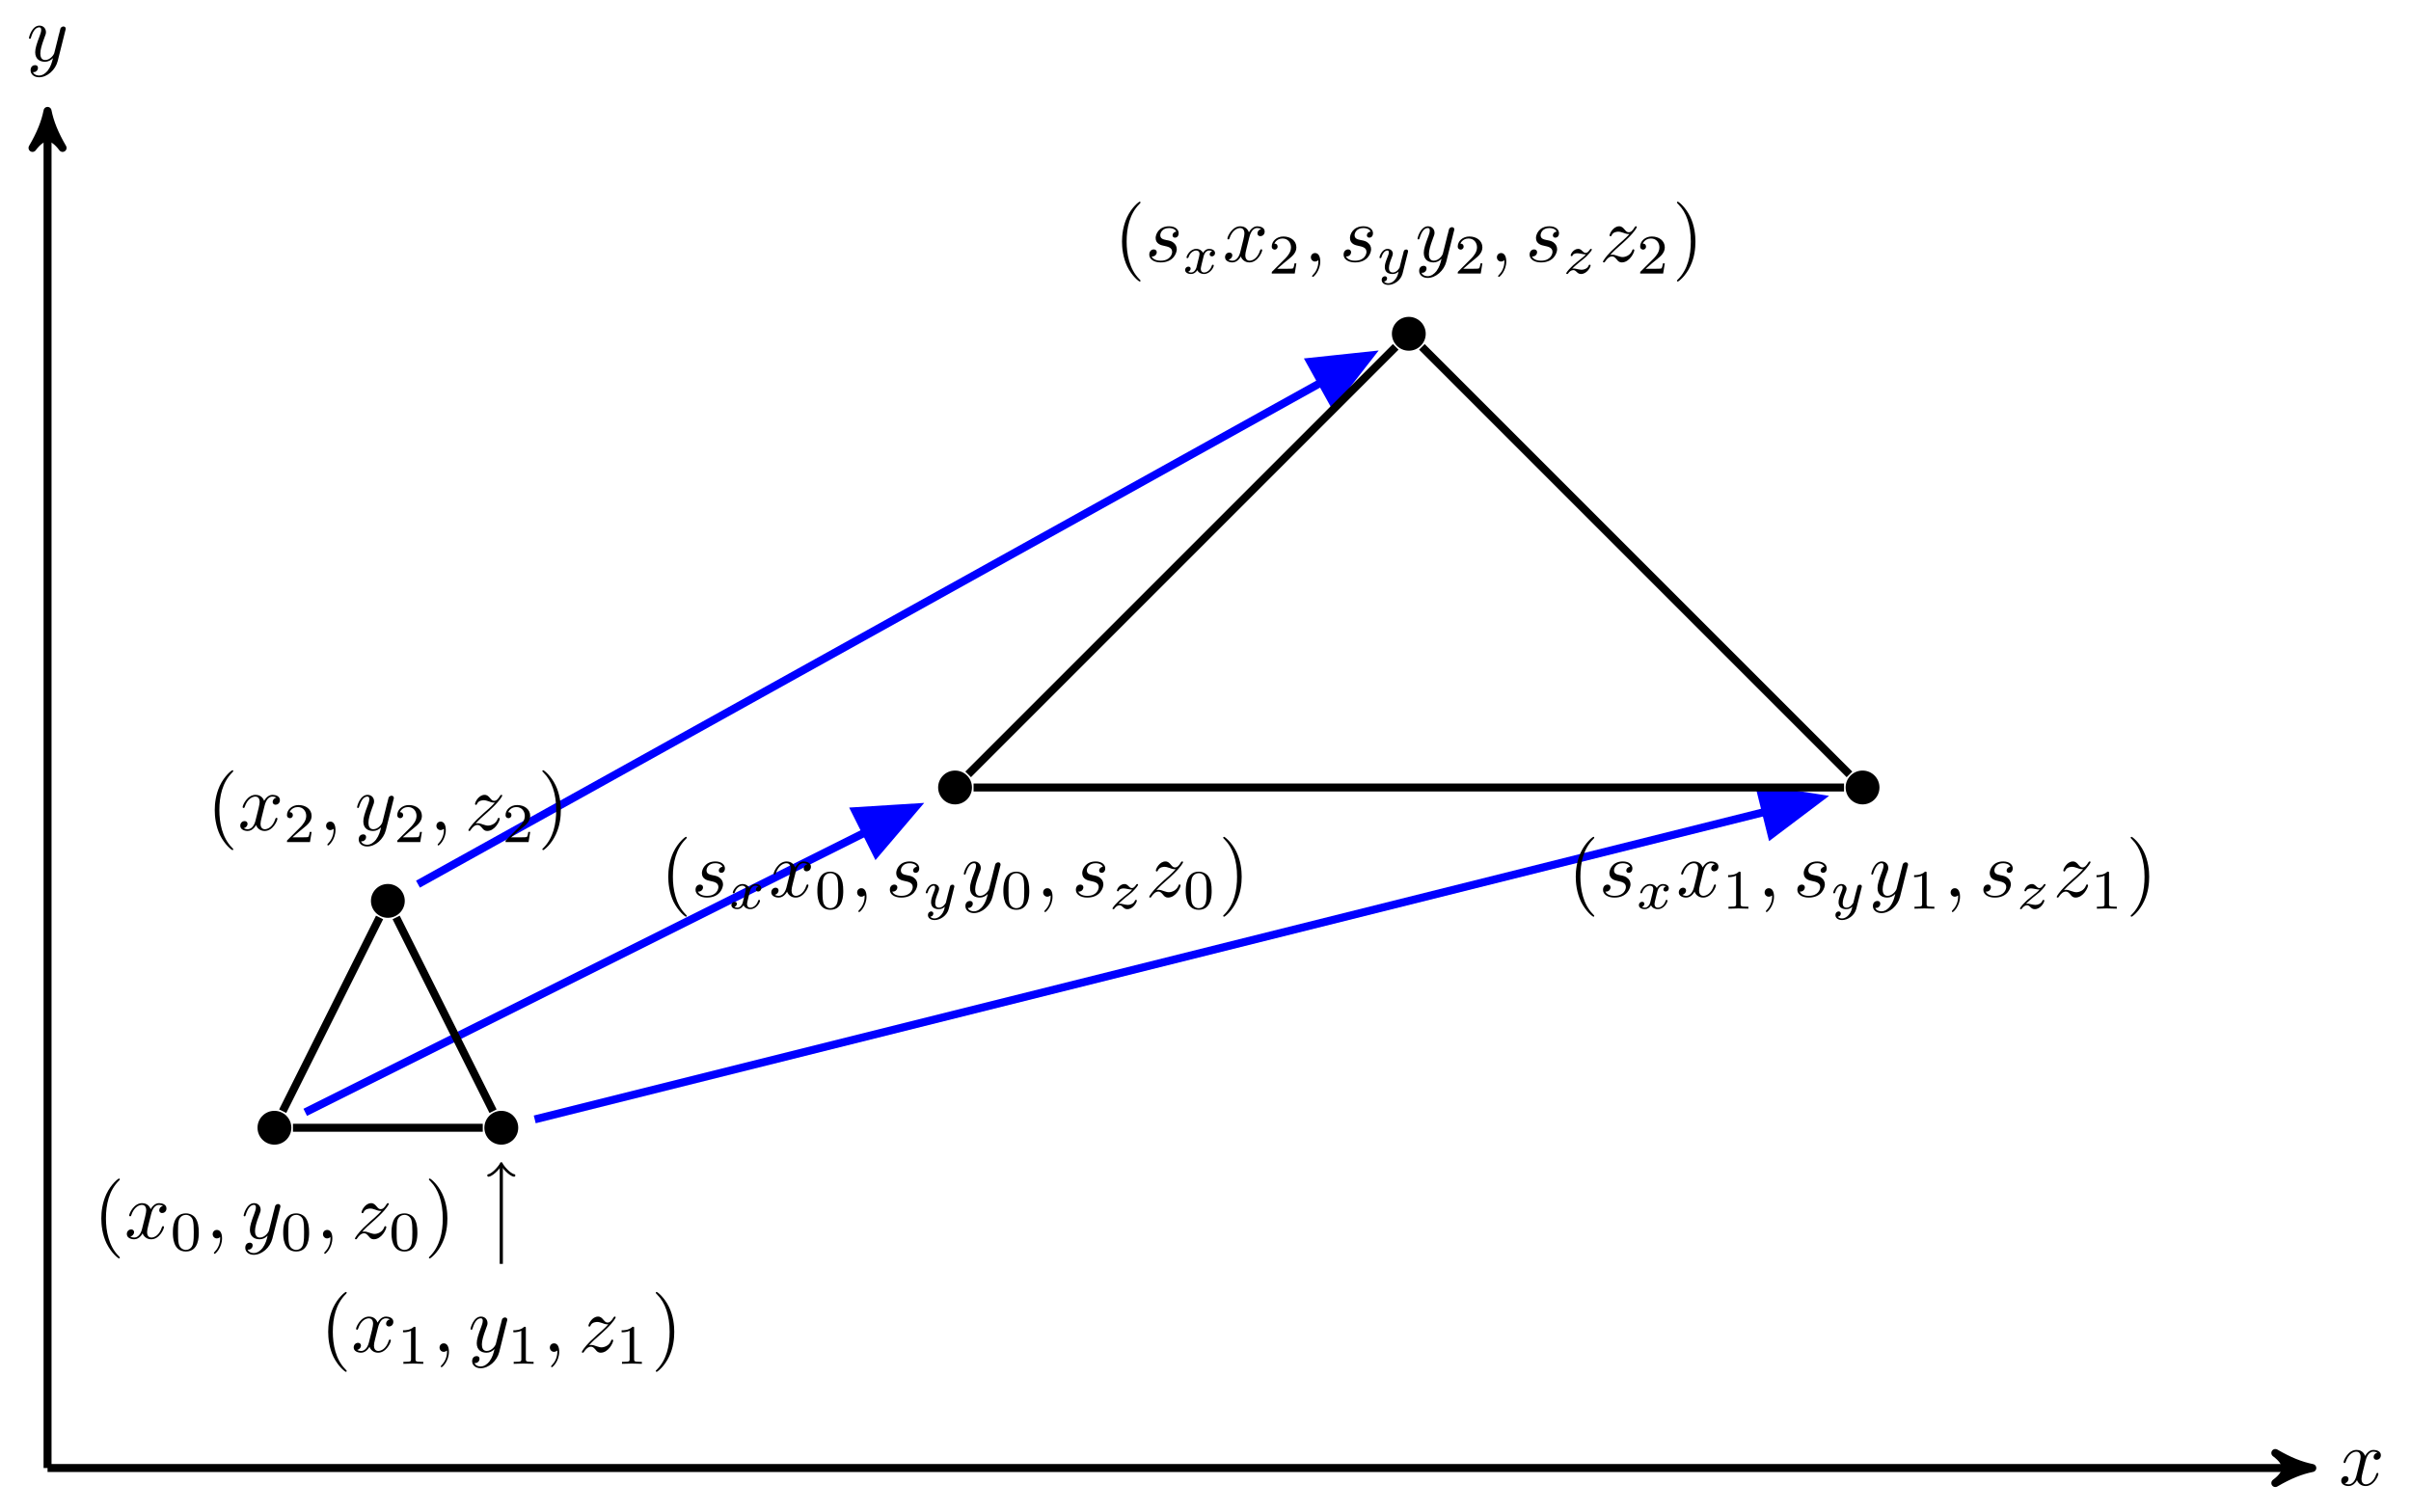
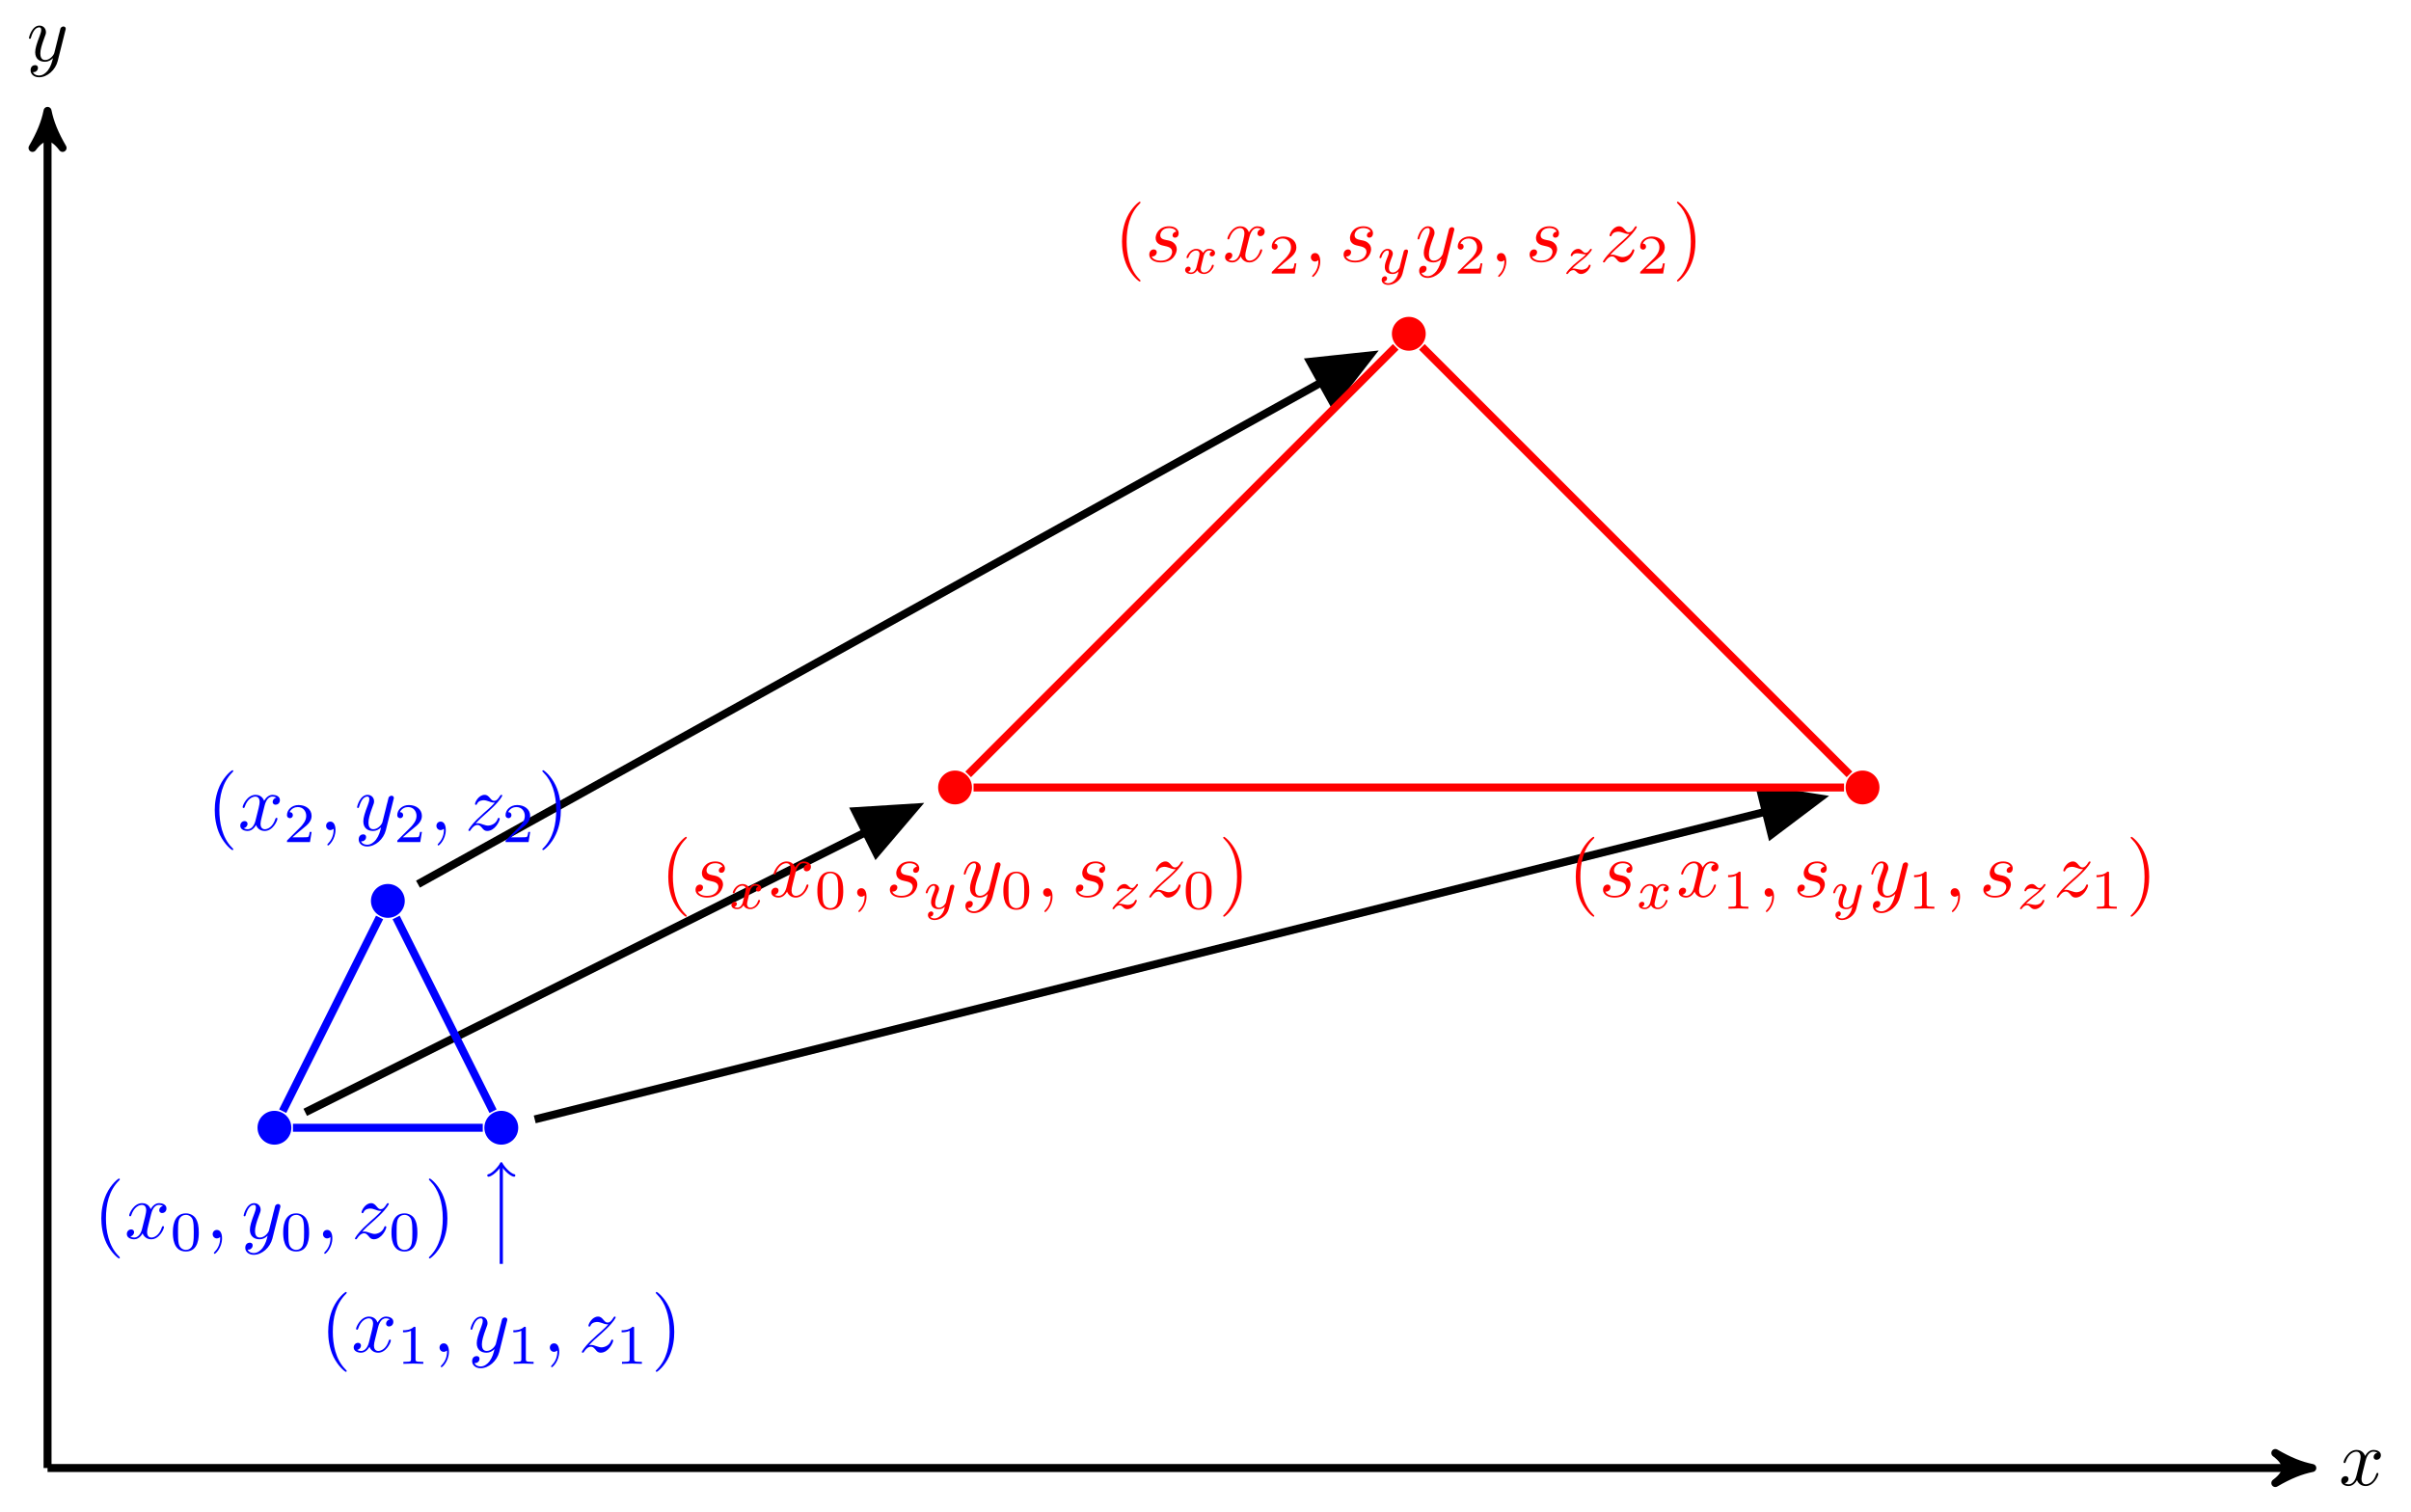
- <svg xmlns="http://www.w3.org/2000/svg" xmlns:xlink="http://www.w3.org/1999/xlink" width="301.241" height="188.907" viewBox="0 0 301.241 188.907">
+ <svg xmlns="http://www.w3.org/2000/svg" xmlns:xlink="http://www.w3.org/1999/xlink" width="301.241pt" height="188.907pt" viewBox="0 0 301.241 188.907">
  <defs>
    <g>
      <g id="glyph-0-0">
        <path d="M 3.328 -3.016 C 3.391 -3.266 3.625 -4.188 4.312 -4.188 C 4.359 -4.188 4.609 -4.188 4.812 -4.062 C 4.531 -4 4.344 -3.766 4.344 -3.516 C 4.344 -3.359 4.453 -3.172 4.719 -3.172 C 4.938 -3.172 5.25 -3.344 5.25 -3.75 C 5.25 -4.266 4.672 -4.406 4.328 -4.406 C 3.75 -4.406 3.406 -3.875 3.281 -3.656 C 3.031 -4.312 2.5 -4.406 2.203 -4.406 C 1.172 -4.406 0.594 -3.125 0.594 -2.875 C 0.594 -2.766 0.703 -2.766 0.719 -2.766 C 0.797 -2.766 0.828 -2.797 0.844 -2.875 C 1.188 -3.938 1.844 -4.188 2.188 -4.188 C 2.375 -4.188 2.719 -4.094 2.719 -3.516 C 2.719 -3.203 2.547 -2.547 2.188 -1.141 C 2.031 -0.531 1.672 -0.109 1.234 -0.109 C 1.172 -0.109 0.953 -0.109 0.734 -0.234 C 0.984 -0.297 1.203 -0.5 1.203 -0.781 C 1.203 -1.047 0.984 -1.125 0.844 -1.125 C 0.531 -1.125 0.297 -0.875 0.297 -0.547 C 0.297 -0.094 0.781 0.109 1.219 0.109 C 1.891 0.109 2.25 -0.594 2.266 -0.641 C 2.391 -0.281 2.75 0.109 3.344 0.109 C 4.375 0.109 4.938 -1.172 4.938 -1.422 C 4.938 -1.531 4.859 -1.531 4.828 -1.531 C 4.734 -1.531 4.719 -1.484 4.688 -1.422 C 4.359 -0.344 3.688 -0.109 3.375 -0.109 C 2.984 -0.109 2.828 -0.422 2.828 -0.766 C 2.828 -0.984 2.875 -1.203 2.984 -1.641 Z M 3.328 -3.016 " />
      </g>
      <g id="glyph-0-1">
        <path d="M 4.844 -3.797 C 4.891 -3.938 4.891 -3.953 4.891 -4.031 C 4.891 -4.203 4.75 -4.297 4.594 -4.297 C 4.5 -4.297 4.344 -4.234 4.25 -4.094 C 4.234 -4.031 4.141 -3.734 4.109 -3.547 C 4.031 -3.297 3.969 -3.016 3.906 -2.75 L 3.453 -0.953 C 3.422 -0.812 2.984 -0.109 2.328 -0.109 C 1.828 -0.109 1.719 -0.547 1.719 -0.922 C 1.719 -1.375 1.891 -2 2.219 -2.875 C 2.375 -3.281 2.422 -3.391 2.422 -3.594 C 2.422 -4.031 2.109 -4.406 1.609 -4.406 C 0.656 -4.406 0.297 -2.953 0.297 -2.875 C 0.297 -2.766 0.391 -2.766 0.406 -2.766 C 0.516 -2.766 0.516 -2.797 0.562 -2.953 C 0.844 -3.891 1.234 -4.188 1.578 -4.188 C 1.656 -4.188 1.828 -4.188 1.828 -3.875 C 1.828 -3.625 1.719 -3.359 1.656 -3.172 C 1.25 -2.109 1.078 -1.547 1.078 -1.078 C 1.078 -0.188 1.703 0.109 2.297 0.109 C 2.688 0.109 3.016 -0.062 3.297 -0.344 C 3.172 0.172 3.047 0.672 2.656 1.203 C 2.391 1.531 2.016 1.828 1.562 1.828 C 1.422 1.828 0.969 1.797 0.797 1.406 C 0.953 1.406 1.094 1.406 1.219 1.281 C 1.328 1.203 1.422 1.062 1.422 0.875 C 1.422 0.562 1.156 0.531 1.062 0.531 C 0.828 0.531 0.5 0.688 0.5 1.172 C 0.5 1.672 0.938 2.047 1.562 2.047 C 2.578 2.047 3.609 1.141 3.891 0.016 Z M 4.844 -3.797 " />
      </g>
      <g id="glyph-0-2">
        <path d="M 2.031 -0.016 C 2.031 -0.672 1.781 -1.062 1.391 -1.062 C 1.062 -1.062 0.859 -0.812 0.859 -0.531 C 0.859 -0.266 1.062 0 1.391 0 C 1.5 0 1.641 -0.047 1.734 -0.125 C 1.766 -0.156 1.781 -0.156 1.781 -0.156 C 1.797 -0.156 1.797 -0.156 1.797 -0.016 C 1.797 0.734 1.453 1.328 1.125 1.656 C 1.016 1.766 1.016 1.781 1.016 1.812 C 1.016 1.891 1.062 1.922 1.109 1.922 C 1.219 1.922 2.031 1.156 2.031 -0.016 Z M 2.031 -0.016 " />
      </g>
      <g id="glyph-0-3">
        <path d="M 1.328 -0.828 C 1.859 -1.406 2.156 -1.656 2.516 -1.969 C 2.516 -1.969 3.125 -2.5 3.484 -2.859 C 4.438 -3.781 4.656 -4.266 4.656 -4.312 C 4.656 -4.406 4.562 -4.406 4.547 -4.406 C 4.469 -4.406 4.453 -4.391 4.391 -4.297 C 4.094 -3.812 3.891 -3.656 3.656 -3.656 C 3.406 -3.656 3.297 -3.812 3.141 -3.984 C 2.953 -4.203 2.781 -4.406 2.453 -4.406 C 1.703 -4.406 1.25 -3.484 1.25 -3.266 C 1.25 -3.219 1.281 -3.156 1.359 -3.156 C 1.453 -3.156 1.469 -3.203 1.5 -3.266 C 1.688 -3.734 2.266 -3.734 2.344 -3.734 C 2.547 -3.734 2.734 -3.672 2.969 -3.594 C 3.375 -3.438 3.484 -3.438 3.734 -3.438 C 3.375 -3.016 2.547 -2.297 2.359 -2.141 L 1.453 -1.297 C 0.781 -0.625 0.422 -0.062 0.422 0.016 C 0.422 0.109 0.531 0.109 0.547 0.109 C 0.625 0.109 0.641 0.094 0.703 -0.016 C 0.938 -0.375 1.234 -0.641 1.562 -0.641 C 1.781 -0.641 1.891 -0.547 2.141 -0.266 C 2.297 -0.047 2.484 0.109 2.766 0.109 C 3.766 0.109 4.344 -1.156 4.344 -1.422 C 4.344 -1.469 4.297 -1.531 4.219 -1.531 C 4.125 -1.531 4.109 -1.469 4.078 -1.391 C 3.844 -0.75 3.203 -0.562 2.875 -0.562 C 2.688 -0.562 2.5 -0.625 2.297 -0.688 C 1.953 -0.812 1.797 -0.859 1.594 -0.859 C 1.578 -0.859 1.422 -0.859 1.328 -0.828 Z M 1.328 -0.828 " />
      </g>
      <g id="glyph-0-4">
        <path d="M 3.891 -3.734 C 3.625 -3.719 3.422 -3.5 3.422 -3.281 C 3.422 -3.141 3.516 -2.984 3.734 -2.984 C 3.953 -2.984 4.188 -3.156 4.188 -3.547 C 4.188 -4 3.766 -4.406 3 -4.406 C 1.688 -4.406 1.312 -3.391 1.312 -2.953 C 1.312 -2.172 2.047 -2.031 2.344 -1.969 C 2.859 -1.859 3.375 -1.75 3.375 -1.203 C 3.375 -0.953 3.156 -0.109 1.953 -0.109 C 1.812 -0.109 1.047 -0.109 0.812 -0.641 C 1.203 -0.594 1.453 -0.891 1.453 -1.172 C 1.453 -1.391 1.281 -1.516 1.078 -1.516 C 0.812 -1.516 0.516 -1.312 0.516 -0.859 C 0.516 -0.297 1.094 0.109 1.938 0.109 C 3.562 0.109 3.953 -1.094 3.953 -1.547 C 3.953 -1.906 3.766 -2.156 3.641 -2.266 C 3.375 -2.547 3.078 -2.609 2.641 -2.688 C 2.281 -2.766 1.891 -2.844 1.891 -3.297 C 1.891 -3.578 2.125 -4.188 3 -4.188 C 3.25 -4.188 3.75 -4.109 3.891 -3.734 Z M 3.891 -3.734 " />
      </g>
      <g id="glyph-1-0">
        <path d="M 3.297 2.391 C 3.297 2.359 3.297 2.344 3.125 2.172 C 1.891 0.922 1.562 -0.969 1.562 -2.5 C 1.562 -4.234 1.938 -5.969 3.172 -7.203 C 3.297 -7.328 3.297 -7.344 3.297 -7.375 C 3.297 -7.453 3.266 -7.484 3.203 -7.484 C 3.094 -7.484 2.203 -6.797 1.609 -5.531 C 1.109 -4.438 0.984 -3.328 0.984 -2.5 C 0.984 -1.719 1.094 -0.516 1.641 0.625 C 2.25 1.844 3.094 2.5 3.203 2.5 C 3.266 2.5 3.297 2.469 3.297 2.391 Z M 3.297 2.391 " />
      </g>
      <g id="glyph-1-1">
        <path d="M 2.875 -2.5 C 2.875 -3.266 2.766 -4.469 2.219 -5.609 C 1.625 -6.828 0.766 -7.484 0.672 -7.484 C 0.609 -7.484 0.562 -7.438 0.562 -7.375 C 0.562 -7.344 0.562 -7.328 0.75 -7.141 C 1.734 -6.156 2.297 -4.578 2.297 -2.5 C 2.297 -0.781 1.938 0.969 0.703 2.219 C 0.562 2.344 0.562 2.359 0.562 2.391 C 0.562 2.453 0.609 2.5 0.672 2.5 C 0.766 2.5 1.672 1.812 2.25 0.547 C 2.766 -0.547 2.875 -1.656 2.875 -2.5 Z M 2.875 -2.5 " />
      </g>
      <g id="glyph-2-0">
        <path d="M 3.594 -2.219 C 3.594 -2.984 3.5 -3.547 3.188 -4.031 C 2.969 -4.344 2.531 -4.625 1.984 -4.625 C 0.359 -4.625 0.359 -2.719 0.359 -2.219 C 0.359 -1.719 0.359 0.141 1.984 0.141 C 3.594 0.141 3.594 -1.719 3.594 -2.219 Z M 1.984 -0.062 C 1.656 -0.062 1.234 -0.25 1.094 -0.812 C 1 -1.219 1 -1.797 1 -2.312 C 1 -2.828 1 -3.359 1.094 -3.734 C 1.25 -4.281 1.688 -4.438 1.984 -4.438 C 2.359 -4.438 2.719 -4.203 2.844 -3.797 C 2.953 -3.422 2.969 -2.922 2.969 -2.312 C 2.969 -1.797 2.969 -1.281 2.875 -0.844 C 2.734 -0.203 2.266 -0.062 1.984 -0.062 Z M 1.984 -0.062 " />
      </g>
      <g id="glyph-2-1">
        <path d="M 2.328 -4.438 C 2.328 -4.625 2.328 -4.625 2.125 -4.625 C 1.672 -4.188 1.047 -4.188 0.766 -4.188 L 0.766 -3.938 C 0.922 -3.938 1.391 -3.938 1.766 -4.125 L 1.766 -0.578 C 1.766 -0.344 1.766 -0.25 1.078 -0.25 L 0.812 -0.25 L 0.812 0 C 0.938 0 1.797 -0.031 2.047 -0.031 C 2.266 -0.031 3.141 0 3.297 0 L 3.297 -0.25 L 3.031 -0.25 C 2.328 -0.25 2.328 -0.344 2.328 -0.578 Z M 2.328 -4.438 " />
      </g>
      <g id="glyph-2-2">
        <path d="M 3.516 -1.266 L 3.281 -1.266 C 3.266 -1.109 3.188 -0.703 3.094 -0.641 C 3.047 -0.594 2.516 -0.594 2.406 -0.594 L 1.125 -0.594 C 1.859 -1.234 2.109 -1.438 2.516 -1.766 C 3.031 -2.172 3.516 -2.609 3.516 -3.266 C 3.516 -4.109 2.781 -4.625 1.891 -4.625 C 1.031 -4.625 0.438 -4.016 0.438 -3.375 C 0.438 -3.031 0.734 -2.984 0.812 -2.984 C 0.969 -2.984 1.172 -3.109 1.172 -3.359 C 1.172 -3.484 1.125 -3.734 0.766 -3.734 C 0.984 -4.219 1.453 -4.375 1.781 -4.375 C 2.484 -4.375 2.844 -3.828 2.844 -3.266 C 2.844 -2.656 2.406 -2.188 2.188 -1.938 L 0.516 -0.266 C 0.438 -0.203 0.438 -0.188 0.438 0 L 3.312 0 Z M 3.516 -1.266 " />
      </g>
      <g id="glyph-3-0">
        <path d="M 1.734 -0.734 C 1.672 -0.5 1.438 -0.125 1.078 -0.125 C 1.062 -0.125 0.844 -0.125 0.703 -0.219 C 0.984 -0.312 1.016 -0.562 1.016 -0.609 C 1.016 -0.766 0.891 -0.859 0.734 -0.859 C 0.531 -0.859 0.328 -0.703 0.328 -0.438 C 0.328 -0.094 0.719 0.062 1.062 0.062 C 1.391 0.062 1.672 -0.125 1.844 -0.422 C 2.016 -0.062 2.391 0.062 2.672 0.062 C 3.484 0.062 3.906 -0.797 3.906 -1 C 3.906 -1.094 3.812 -1.094 3.797 -1.094 C 3.688 -1.094 3.688 -1.047 3.656 -0.969 C 3.516 -0.484 3.094 -0.125 2.703 -0.125 C 2.422 -0.125 2.281 -0.312 2.281 -0.578 C 2.281 -0.766 2.453 -1.391 2.641 -2.172 C 2.781 -2.703 3.094 -2.875 3.328 -2.875 C 3.344 -2.875 3.547 -2.875 3.703 -2.781 C 3.484 -2.719 3.391 -2.516 3.391 -2.391 C 3.391 -2.25 3.516 -2.141 3.672 -2.141 C 3.828 -2.141 4.062 -2.266 4.062 -2.562 C 4.062 -2.953 3.609 -3.078 3.344 -3.078 C 2.984 -3.078 2.703 -2.844 2.562 -2.578 C 2.438 -2.859 2.109 -3.078 1.719 -3.078 C 0.938 -3.078 0.5 -2.219 0.5 -2 C 0.5 -1.922 0.594 -1.922 0.609 -1.922 C 0.703 -1.922 0.703 -1.938 0.75 -2.031 C 0.922 -2.578 1.359 -2.875 1.703 -2.875 C 1.938 -2.875 2.125 -2.75 2.125 -2.422 C 2.125 -2.281 2.031 -1.938 1.969 -1.688 Z M 1.734 -0.734 " />
      </g>
      <g id="glyph-3-1">
        <path d="M 3.875 -2.625 C 3.906 -2.719 3.906 -2.734 3.906 -2.781 C 3.906 -2.922 3.797 -3 3.672 -3 C 3.594 -3 3.469 -2.969 3.391 -2.844 C 3.359 -2.797 3.312 -2.578 3.281 -2.438 L 3.125 -1.859 C 3.094 -1.688 2.875 -0.812 2.844 -0.734 C 2.844 -0.734 2.531 -0.125 2 -0.125 C 1.516 -0.125 1.516 -0.578 1.516 -0.703 C 1.516 -1.078 1.672 -1.516 1.891 -2.062 C 1.969 -2.281 2 -2.359 2 -2.484 C 2 -2.812 1.719 -3.078 1.344 -3.078 C 0.641 -3.078 0.328 -2.125 0.328 -2 C 0.328 -1.922 0.422 -1.922 0.453 -1.922 C 0.547 -1.922 0.547 -1.953 0.578 -2.031 C 0.75 -2.609 1.047 -2.875 1.328 -2.875 C 1.438 -2.875 1.5 -2.797 1.5 -2.641 C 1.5 -2.469 1.438 -2.328 1.406 -2.234 C 1.062 -1.375 1 -1.125 1 -0.812 C 1 -0.703 1 -0.375 1.266 -0.141 C 1.484 0.031 1.781 0.062 1.969 0.062 C 2.25 0.062 2.5 -0.031 2.719 -0.25 C 2.641 0.141 2.562 0.438 2.266 0.781 C 2.078 1 1.797 1.219 1.422 1.219 C 1.375 1.219 1.047 1.219 0.906 1 C 1.281 0.953 1.281 0.625 1.281 0.609 C 1.281 0.391 1.078 0.344 1.016 0.344 C 0.844 0.344 0.609 0.484 0.609 0.812 C 0.609 1.156 0.938 1.422 1.438 1.422 C 2.141 1.422 3 0.875 3.219 0 Z M 3.875 -2.625 " />
      </g>
      <g id="glyph-3-2">
        <path d="M 1.172 -0.609 C 1.359 -0.797 1.484 -0.922 2.062 -1.406 C 2.219 -1.516 2.734 -1.938 2.938 -2.125 C 3.359 -2.547 3.625 -2.906 3.625 -2.984 C 3.625 -3.078 3.547 -3.078 3.516 -3.078 C 3.453 -3.078 3.422 -3.062 3.391 -3 C 3.172 -2.688 3.031 -2.578 2.859 -2.578 C 2.781 -2.578 2.672 -2.578 2.469 -2.781 C 2.234 -3.031 2.078 -3.078 1.922 -3.078 C 1.359 -3.078 0.984 -2.469 0.984 -2.266 C 0.984 -2.188 1.047 -2.172 1.094 -2.172 C 1.188 -2.172 1.203 -2.188 1.219 -2.266 C 1.328 -2.516 1.719 -2.531 1.828 -2.531 C 2 -2.531 2.172 -2.484 2.266 -2.469 C 2.656 -2.391 2.703 -2.391 2.875 -2.391 C 2.703 -2.188 2.578 -2.062 1.906 -1.547 C 1.359 -1.109 1.172 -0.938 1.047 -0.797 C 0.625 -0.391 0.422 -0.078 0.422 -0.016 C 0.422 0.062 0.516 0.062 0.547 0.062 C 0.609 0.062 0.625 0.062 0.656 0 C 0.844 -0.266 1.062 -0.422 1.297 -0.422 C 1.391 -0.422 1.484 -0.422 1.672 -0.25 C 1.891 -0.031 2.031 0.062 2.266 0.062 C 3 0.062 3.469 -0.781 3.469 -1.016 C 3.469 -1.094 3.391 -1.094 3.359 -1.094 C 3.266 -1.094 3.25 -1.062 3.219 -0.984 C 3.094 -0.641 2.688 -0.469 2.344 -0.469 C 2.188 -0.469 2 -0.516 1.828 -0.547 C 1.516 -0.625 1.453 -0.625 1.328 -0.625 C 1.312 -0.625 1.219 -0.625 1.172 -0.609 Z M 1.172 -0.609 " />
      </g>
    </g>
  </defs>
  <path fill="none" stroke-width="0.996" stroke-linecap="butt" stroke-linejoin="miter" stroke="rgb(0%, 0%, 0%)" stroke-opacity="1" stroke-miterlimit="10" d="M 0 0.002 L 281.813 0.002 " transform="matrix(1, 0, 0, -1, 5.941, 183.443)" />
  <path fill-rule="nonzero" fill="rgb(0%, 0%, 0%)" fill-opacity="1" stroke-width="0.996" stroke-linecap="butt" stroke-linejoin="round" stroke="rgb(0%, 0%, 0%)" stroke-opacity="1" stroke-miterlimit="10" d="M 1.155 0.002 C -0.29 0.291 -1.732 0.865 -3.466 1.877 C -1.732 0.58 -1.732 -0.577 -3.466 -1.877 C -1.732 -0.866 -0.29 -0.287 1.155 0.002 Z M 1.155 0.002 " transform="matrix(1, 0, 0, -1, 287.7553, 183.443)" />
  <g fill="rgb(0%, 0%, 0%)" fill-opacity="1">
    <use xlink:href="#glyph-0-0" x="292.227" y="185.587" />
  </g>
  <path fill="none" stroke-width="0.996" stroke-linecap="butt" stroke-linejoin="miter" stroke="rgb(0%, 0%, 0%)" stroke-opacity="1" stroke-miterlimit="10" d="M 0 0.002 L 0 168.427 " transform="matrix(1, 0, 0, -1, 5.941, 183.443)" />
  <path fill-rule="nonzero" fill="rgb(0%, 0%, 0%)" fill-opacity="1" stroke-width="0.996" stroke-linecap="butt" stroke-linejoin="round" stroke="rgb(0%, 0%, 0%)" stroke-opacity="1" stroke-miterlimit="10" d="M 1.157 -0 C -0.289 0.289 -1.734 0.867 -3.468 1.879 C -1.734 0.578 -1.734 -0.579 -3.468 -1.879 C -1.734 -0.868 -0.289 -0.289 1.157 -0 Z M 1.157 -0 " transform="matrix(0, -1, -1, 0, 5.941, 15.01597)" />
  <g fill="rgb(0%, 0%, 0%)" fill-opacity="1">
    <use xlink:href="#glyph-0-1" x="3.32" y="7.609" />
  </g>
-   <path fill-rule="nonzero" fill="rgb(0%, 0%, 0%)" fill-opacity="1" d="M 36.402 140.922 C 36.402 139.754 35.453 138.809 34.289 138.809 C 33.121 138.809 32.176 139.754 32.176 140.922 C 32.176 142.09 33.121 143.035 34.289 143.035 C 35.453 143.035 36.402 142.09 36.402 140.922 Z M 36.402 140.922 " />
-   <path fill-rule="nonzero" fill="rgb(0%, 0%, 0%)" fill-opacity="1" d="M 64.75 140.922 C 64.75 139.754 63.801 138.809 62.633 138.809 C 61.469 138.809 60.52 139.754 60.52 140.922 C 60.52 142.09 61.469 143.035 62.633 143.035 C 63.801 143.035 64.75 142.09 64.75 140.922 Z M 64.75 140.922 " />
-   <path fill-rule="nonzero" fill="rgb(0%, 0%, 0%)" fill-opacity="1" d="M 50.574 112.574 C 50.574 111.41 49.629 110.461 48.461 110.461 C 47.293 110.461 46.348 111.41 46.348 112.574 C 46.348 113.742 47.293 114.688 48.461 114.688 C 49.629 114.688 50.574 113.742 50.574 112.574 Z M 50.574 112.574 " />
-   <path fill-rule="nonzero" fill="rgb(0%, 0%, 0%)" fill-opacity="1" d="M 121.441 98.402 C 121.441 97.234 120.496 96.289 119.328 96.289 C 118.16 96.289 117.215 97.234 117.215 98.402 C 117.215 99.57 118.16 100.516 119.328 100.516 C 120.496 100.516 121.441 99.57 121.441 98.402 Z M 121.441 98.402 " />
-   <path fill-rule="nonzero" fill="rgb(0%, 0%, 0%)" fill-opacity="1" d="M 234.828 98.402 C 234.828 97.234 233.883 96.289 232.715 96.289 C 231.547 96.289 230.602 97.234 230.602 98.402 C 230.602 99.57 231.547 100.516 232.715 100.516 C 233.883 100.516 234.828 99.57 234.828 98.402 Z M 234.828 98.402 " />
-   <path fill-rule="nonzero" fill="rgb(0%, 0%, 0%)" fill-opacity="1" d="M 178.137 41.707 C 178.137 40.543 177.188 39.594 176.023 39.594 C 174.855 39.594 173.91 40.543 173.91 41.707 C 173.91 42.875 174.855 43.824 176.023 43.824 C 177.188 43.824 178.137 42.875 178.137 41.707 Z M 178.137 41.707 " />
-   <path fill="none" stroke-width="0.996" stroke-linecap="butt" stroke-linejoin="miter" stroke="rgb(0%, 0%, 100%)" stroke-opacity="1" stroke-miterlimit="10" d="M 32.196 44.447 L 108.063 82.377 " transform="matrix(1, 0, 0, -1, 5.941, 183.443)" />
-   <path fill-rule="nonzero" fill="rgb(0%, 0%, 100%)" fill-opacity="1" stroke-width="0.996" stroke-linecap="butt" stroke-linejoin="miter" stroke="rgb(0%, 0%, 100%)" stroke-opacity="1" stroke-miterlimit="10" d="M -6.506 2.92 L 0.372 0 L -6.504 -2.921 Z M -6.506 2.92 " transform="matrix(0.89436, -0.44717, -0.44717, -0.89436, 114.0031, 101.0651)" />
-   <path fill="none" stroke-width="0.996" stroke-linecap="butt" stroke-linejoin="miter" stroke="rgb(0%, 0%, 100%)" stroke-opacity="1" stroke-miterlimit="10" d="M 60.871 43.564 L 220.996 83.595 " transform="matrix(1, 0, 0, -1, 5.941, 183.443)" />
-   <path fill-rule="nonzero" fill="rgb(0%, 0%, 100%)" fill-opacity="1" stroke-width="0.996" stroke-linecap="butt" stroke-linejoin="miter" stroke="rgb(0%, 0%, 100%)" stroke-opacity="1" stroke-miterlimit="10" d="M -6.503 2.921 L 0.372 -0.002 L -6.506 -2.921 Z M -6.503 2.921 " transform="matrix(0.97014, -0.24251, -0.24251, -0.97014, 226.9392, 99.84647)" />
-   <path fill="none" stroke-width="0.996" stroke-linecap="butt" stroke-linejoin="miter" stroke="rgb(0%, 0%, 100%)" stroke-opacity="1" stroke-miterlimit="10" d="M 46.282 72.959 L 164.875 138.841 " transform="matrix(1, 0, 0, -1, 5.941, 183.443)" />
-   <path fill-rule="nonzero" fill="rgb(0%, 0%, 100%)" fill-opacity="1" stroke-width="0.996" stroke-linecap="butt" stroke-linejoin="miter" stroke="rgb(0%, 0%, 100%)" stroke-opacity="1" stroke-miterlimit="10" d="M -6.503 2.919 L 0.375 0.001 L -6.503 -2.921 Z M -6.503 2.919 " transform="matrix(0.87415, -0.48564, -0.48564, -0.87415, 170.8171, 44.60052)" />
-   <g fill="rgb(0%, 0%, 0%)" fill-opacity="1">
+   <path fill-rule="nonzero" fill="rgb(0%, 0%, 100%)" fill-opacity="1" d="M 36.402 140.922 C 36.402 139.754 35.453 138.809 34.289 138.809 C 33.121 138.809 32.176 139.754 32.176 140.922 C 32.176 142.09 33.121 143.035 34.289 143.035 C 35.453 143.035 36.402 142.09 36.402 140.922 Z M 36.402 140.922 " />
+   <path fill-rule="nonzero" fill="rgb(0%, 0%, 100%)" fill-opacity="1" d="M 64.75 140.922 C 64.75 139.754 63.801 138.809 62.633 138.809 C 61.469 138.809 60.52 139.754 60.52 140.922 C 60.52 142.09 61.469 143.035 62.633 143.035 C 63.801 143.035 64.75 142.09 64.75 140.922 Z M 64.75 140.922 " />
+   <path fill-rule="nonzero" fill="rgb(0%, 0%, 100%)" fill-opacity="1" d="M 50.574 112.574 C 50.574 111.41 49.629 110.461 48.461 110.461 C 47.293 110.461 46.348 111.41 46.348 112.574 C 46.348 113.742 47.293 114.688 48.461 114.688 C 49.629 114.688 50.574 113.742 50.574 112.574 Z M 50.574 112.574 " />
+   <path fill-rule="nonzero" fill="rgb(100%, 0%, 0%)" fill-opacity="1" d="M 121.441 98.402 C 121.441 97.234 120.496 96.289 119.328 96.289 C 118.16 96.289 117.215 97.234 117.215 98.402 C 117.215 99.57 118.16 100.516 119.328 100.516 C 120.496 100.516 121.441 99.57 121.441 98.402 Z M 121.441 98.402 " />
+   <path fill-rule="nonzero" fill="rgb(100%, 0%, 0%)" fill-opacity="1" d="M 234.828 98.402 C 234.828 97.234 233.883 96.289 232.715 96.289 C 231.547 96.289 230.602 97.234 230.602 98.402 C 230.602 99.57 231.547 100.516 232.715 100.516 C 233.883 100.516 234.828 99.57 234.828 98.402 Z M 234.828 98.402 " />
+   <path fill-rule="nonzero" fill="rgb(100%, 0%, 0%)" fill-opacity="1" d="M 178.137 41.707 C 178.137 40.543 177.188 39.594 176.023 39.594 C 174.855 39.594 173.91 40.543 173.91 41.707 C 173.91 42.875 174.855 43.824 176.023 43.824 C 177.188 43.824 178.137 42.875 178.137 41.707 Z M 178.137 41.707 " />
+   <path fill="none" stroke-width="0.996" stroke-linecap="butt" stroke-linejoin="miter" stroke="rgb(0%, 0%, 0%)" stroke-opacity="1" stroke-miterlimit="10" d="M 32.196 44.447 L 108.063 82.377 " transform="matrix(1, 0, 0, -1, 5.941, 183.443)" />
+   <path fill-rule="nonzero" fill="rgb(0%, 0%, 0%)" fill-opacity="1" stroke-width="0.996" stroke-linecap="butt" stroke-linejoin="miter" stroke="rgb(0%, 0%, 0%)" stroke-opacity="1" stroke-miterlimit="10" d="M -6.506 2.92 L 0.372 0 L -6.504 -2.921 Z M -6.506 2.92 " transform="matrix(0.89436, -0.44717, -0.44717, -0.89436, 114.0031, 101.0651)" />
+   <path fill="none" stroke-width="0.996" stroke-linecap="butt" stroke-linejoin="miter" stroke="rgb(0%, 0%, 0%)" stroke-opacity="1" stroke-miterlimit="10" d="M 60.871 43.564 L 220.996 83.595 " transform="matrix(1, 0, 0, -1, 5.941, 183.443)" />
+   <path fill-rule="nonzero" fill="rgb(0%, 0%, 0%)" fill-opacity="1" stroke-width="0.996" stroke-linecap="butt" stroke-linejoin="miter" stroke="rgb(0%, 0%, 0%)" stroke-opacity="1" stroke-miterlimit="10" d="M -6.503 2.921 L 0.372 -0.002 L -6.506 -2.921 Z M -6.503 2.921 " transform="matrix(0.97014, -0.24251, -0.24251, -0.97014, 226.9392, 99.84647)" />
+   <path fill="none" stroke-width="0.996" stroke-linecap="butt" stroke-linejoin="miter" stroke="rgb(0%, 0%, 0%)" stroke-opacity="1" stroke-miterlimit="10" d="M 46.282 72.959 L 164.875 138.841 " transform="matrix(1, 0, 0, -1, 5.941, 183.443)" />
+   <path fill-rule="nonzero" fill="rgb(0%, 0%, 0%)" fill-opacity="1" stroke-width="0.996" stroke-linecap="butt" stroke-linejoin="miter" stroke="rgb(0%, 0%, 0%)" stroke-opacity="1" stroke-miterlimit="10" d="M -6.503 2.919 L 0.375 0.001 L -6.503 -2.921 Z M -6.503 2.919 " transform="matrix(0.87415, -0.48564, -0.48564, -0.87415, 170.8171, 44.60052)" />
+   <g fill="rgb(0%, 0%, 100%)" fill-opacity="1">
    <use xlink:href="#glyph-1-0" x="11.675" y="154.752" />
  </g>
-   <g fill="rgb(0%, 0%, 0%)" fill-opacity="1">
+   <g fill="rgb(0%, 0%, 100%)" fill-opacity="1">
    <use xlink:href="#glyph-0-0" x="15.549" y="154.752" />
  </g>
-   <g fill="rgb(0%, 0%, 0%)" fill-opacity="1">
+   <g fill="rgb(0%, 0%, 100%)" fill-opacity="1">
    <use xlink:href="#glyph-2-0" x="21.243" y="156.246" />
  </g>
-   <g fill="rgb(0%, 0%, 0%)" fill-opacity="1">
+   <g fill="rgb(0%, 0%, 100%)" fill-opacity="1">
    <use xlink:href="#glyph-0-2" x="25.713" y="154.752" />
  </g>
-   <g fill="rgb(0%, 0%, 0%)" fill-opacity="1">
+   <g fill="rgb(0%, 0%, 100%)" fill-opacity="1">
    <use xlink:href="#glyph-0-1" x="30.144" y="154.752" />
  </g>
-   <g fill="rgb(0%, 0%, 0%)" fill-opacity="1">
+   <g fill="rgb(0%, 0%, 100%)" fill-opacity="1">
    <use xlink:href="#glyph-2-0" x="35.025" y="156.246" />
  </g>
-   <g fill="rgb(0%, 0%, 0%)" fill-opacity="1">
+   <g fill="rgb(0%, 0%, 100%)" fill-opacity="1">
    <use xlink:href="#glyph-0-2" x="39.494" y="154.752" />
  </g>
-   <g fill="rgb(0%, 0%, 0%)" fill-opacity="1">
+   <g fill="rgb(0%, 0%, 100%)" fill-opacity="1">
    <use xlink:href="#glyph-0-3" x="43.925" y="154.752" />
  </g>
-   <g fill="rgb(0%, 0%, 0%)" fill-opacity="1">
+   <g fill="rgb(0%, 0%, 100%)" fill-opacity="1">
    <use xlink:href="#glyph-2-0" x="48.555" y="156.246" />
  </g>
-   <g fill="rgb(0%, 0%, 0%)" fill-opacity="1">
+   <g fill="rgb(0%, 0%, 100%)" fill-opacity="1">
    <use xlink:href="#glyph-1-1" x="53.025" y="154.752" />
  </g>
-   <g fill="rgb(0%, 0%, 0%)" fill-opacity="1">
+   <g fill="rgb(0%, 0%, 100%)" fill-opacity="1">
    <use xlink:href="#glyph-1-0" x="40.022" y="168.925" />
  </g>
-   <g fill="rgb(0%, 0%, 0%)" fill-opacity="1">
+   <g fill="rgb(0%, 0%, 100%)" fill-opacity="1">
    <use xlink:href="#glyph-0-0" x="43.896" y="168.925" />
  </g>
-   <g fill="rgb(0%, 0%, 0%)" fill-opacity="1">
+   <g fill="rgb(0%, 0%, 100%)" fill-opacity="1">
    <use xlink:href="#glyph-2-1" x="49.59" y="170.42" />
  </g>
-   <g fill="rgb(0%, 0%, 0%)" fill-opacity="1">
+   <g fill="rgb(0%, 0%, 100%)" fill-opacity="1">
    <use xlink:href="#glyph-0-2" x="54.059" y="168.925" />
  </g>
-   <g fill="rgb(0%, 0%, 0%)" fill-opacity="1">
+   <g fill="rgb(0%, 0%, 100%)" fill-opacity="1">
    <use xlink:href="#glyph-0-1" x="58.49" y="168.925" />
  </g>
-   <g fill="rgb(0%, 0%, 0%)" fill-opacity="1">
+   <g fill="rgb(0%, 0%, 100%)" fill-opacity="1">
    <use xlink:href="#glyph-2-1" x="63.372" y="170.42" />
  </g>
-   <g fill="rgb(0%, 0%, 0%)" fill-opacity="1">
+   <g fill="rgb(0%, 0%, 100%)" fill-opacity="1">
    <use xlink:href="#glyph-0-2" x="67.841" y="168.925" />
  </g>
-   <g fill="rgb(0%, 0%, 0%)" fill-opacity="1">
+   <g fill="rgb(0%, 0%, 100%)" fill-opacity="1">
    <use xlink:href="#glyph-0-3" x="72.272" y="168.925" />
  </g>
-   <g fill="rgb(0%, 0%, 0%)" fill-opacity="1">
+   <g fill="rgb(0%, 0%, 100%)" fill-opacity="1">
    <use xlink:href="#glyph-2-1" x="76.902" y="170.42" />
  </g>
-   <g fill="rgb(0%, 0%, 0%)" fill-opacity="1">
+   <g fill="rgb(0%, 0%, 100%)" fill-opacity="1">
    <use xlink:href="#glyph-1-1" x="81.371" y="168.925" />
  </g>
-   <g fill="rgb(0%, 0%, 0%)" fill-opacity="1">
+   <g fill="rgb(0%, 0%, 100%)" fill-opacity="1">
    <use xlink:href="#glyph-1-0" x="25.848" y="103.729" />
  </g>
-   <g fill="rgb(0%, 0%, 0%)" fill-opacity="1">
+   <g fill="rgb(0%, 0%, 100%)" fill-opacity="1">
    <use xlink:href="#glyph-0-0" x="29.723" y="103.729" />
  </g>
-   <g fill="rgb(0%, 0%, 0%)" fill-opacity="1">
+   <g fill="rgb(0%, 0%, 100%)" fill-opacity="1">
    <use xlink:href="#glyph-2-2" x="35.417" y="105.223" />
  </g>
-   <g fill="rgb(0%, 0%, 0%)" fill-opacity="1">
+   <g fill="rgb(0%, 0%, 100%)" fill-opacity="1">
    <use xlink:href="#glyph-0-2" x="39.886" y="103.729" />
  </g>
-   <g fill="rgb(0%, 0%, 0%)" fill-opacity="1">
+   <g fill="rgb(0%, 0%, 100%)" fill-opacity="1">
    <use xlink:href="#glyph-0-1" x="44.317" y="103.729" />
  </g>
-   <g fill="rgb(0%, 0%, 0%)" fill-opacity="1">
+   <g fill="rgb(0%, 0%, 100%)" fill-opacity="1">
    <use xlink:href="#glyph-2-2" x="49.198" y="105.223" />
  </g>
-   <g fill="rgb(0%, 0%, 0%)" fill-opacity="1">
+   <g fill="rgb(0%, 0%, 100%)" fill-opacity="1">
    <use xlink:href="#glyph-0-2" x="53.668" y="103.729" />
  </g>
-   <g fill="rgb(0%, 0%, 0%)" fill-opacity="1">
+   <g fill="rgb(0%, 0%, 100%)" fill-opacity="1">
    <use xlink:href="#glyph-0-3" x="58.099" y="103.729" />
  </g>
-   <g fill="rgb(0%, 0%, 0%)" fill-opacity="1">
+   <g fill="rgb(0%, 0%, 100%)" fill-opacity="1">
    <use xlink:href="#glyph-2-2" x="62.729" y="105.223" />
  </g>
-   <g fill="rgb(0%, 0%, 0%)" fill-opacity="1">
+   <g fill="rgb(0%, 0%, 100%)" fill-opacity="1">
    <use xlink:href="#glyph-1-1" x="67.198" y="103.729" />
  </g>
-   <g fill="rgb(0%, 0%, 0%)" fill-opacity="1">
+   <g fill="rgb(100%, 0%, 0%)" fill-opacity="1">
    <use xlink:href="#glyph-1-0" x="82.512" y="112.052" />
  </g>
-   <g fill="rgb(0%, 0%, 0%)" fill-opacity="1">
+   <g fill="rgb(100%, 0%, 0%)" fill-opacity="1">
    <use xlink:href="#glyph-0-4" x="86.386" y="112.052" />
  </g>
-   <g fill="rgb(0%, 0%, 0%)" fill-opacity="1">
+   <g fill="rgb(100%, 0%, 0%)" fill-opacity="1">
    <use xlink:href="#glyph-3-0" x="91.056" y="113.547" />
  </g>
-   <g fill="rgb(0%, 0%, 0%)" fill-opacity="1">
+   <g fill="rgb(100%, 0%, 0%)" fill-opacity="1">
    <use xlink:href="#glyph-0-0" x="96.072" y="112.052" />
  </g>
-   <g fill="rgb(0%, 0%, 0%)" fill-opacity="1">
+   <g fill="rgb(100%, 0%, 0%)" fill-opacity="1">
    <use xlink:href="#glyph-2-0" x="101.766" y="113.547" />
  </g>
-   <g fill="rgb(0%, 0%, 0%)" fill-opacity="1">
+   <g fill="rgb(100%, 0%, 0%)" fill-opacity="1">
    <use xlink:href="#glyph-0-2" x="106.235" y="112.052" />
  </g>
-   <g fill="rgb(0%, 0%, 0%)" fill-opacity="1">
+   <g fill="rgb(100%, 0%, 0%)" fill-opacity="1">
    <use xlink:href="#glyph-0-4" x="110.666" y="112.052" />
  </g>
-   <g fill="rgb(0%, 0%, 0%)" fill-opacity="1">
+   <g fill="rgb(100%, 0%, 0%)" fill-opacity="1">
    <use xlink:href="#glyph-3-1" x="115.333" y="113.547" />
  </g>
-   <g fill="rgb(0%, 0%, 0%)" fill-opacity="1">
+   <g fill="rgb(100%, 0%, 0%)" fill-opacity="1">
    <use xlink:href="#glyph-0-1" x="120.122" y="112.052" />
  </g>
-   <g fill="rgb(0%, 0%, 0%)" fill-opacity="1">
+   <g fill="rgb(100%, 0%, 0%)" fill-opacity="1">
    <use xlink:href="#glyph-2-0" x="125.006" y="113.547" />
  </g>
-   <g fill="rgb(0%, 0%, 0%)" fill-opacity="1">
+   <g fill="rgb(100%, 0%, 0%)" fill-opacity="1">
    <use xlink:href="#glyph-0-2" x="129.476" y="112.052" />
  </g>
-   <g fill="rgb(0%, 0%, 0%)" fill-opacity="1">
+   <g fill="rgb(100%, 0%, 0%)" fill-opacity="1">
    <use xlink:href="#glyph-0-4" x="133.907" y="112.052" />
  </g>
-   <g fill="rgb(0%, 0%, 0%)" fill-opacity="1">
+   <g fill="rgb(100%, 0%, 0%)" fill-opacity="1">
    <use xlink:href="#glyph-3-2" x="138.574" y="113.547" />
  </g>
-   <g fill="rgb(0%, 0%, 0%)" fill-opacity="1">
+   <g fill="rgb(100%, 0%, 0%)" fill-opacity="1">
    <use xlink:href="#glyph-0-3" x="143.164" y="112.052" />
  </g>
-   <g fill="rgb(0%, 0%, 0%)" fill-opacity="1">
+   <g fill="rgb(100%, 0%, 0%)" fill-opacity="1">
    <use xlink:href="#glyph-2-0" x="147.797" y="113.547" />
  </g>
-   <g fill="rgb(0%, 0%, 0%)" fill-opacity="1">
+   <g fill="rgb(100%, 0%, 0%)" fill-opacity="1">
    <use xlink:href="#glyph-1-1" x="152.267" y="112.052" />
  </g>
-   <g fill="rgb(0%, 0%, 0%)" fill-opacity="1">
+   <g fill="rgb(100%, 0%, 0%)" fill-opacity="1">
    <use xlink:href="#glyph-1-0" x="195.898" y="112.052" />
  </g>
-   <g fill="rgb(0%, 0%, 0%)" fill-opacity="1">
+   <g fill="rgb(100%, 0%, 0%)" fill-opacity="1">
    <use xlink:href="#glyph-0-4" x="199.772" y="112.052" />
  </g>
-   <g fill="rgb(0%, 0%, 0%)" fill-opacity="1">
+   <g fill="rgb(100%, 0%, 0%)" fill-opacity="1">
    <use xlink:href="#glyph-3-0" x="204.442" y="113.547" />
  </g>
-   <g fill="rgb(0%, 0%, 0%)" fill-opacity="1">
+   <g fill="rgb(100%, 0%, 0%)" fill-opacity="1">
    <use xlink:href="#glyph-0-0" x="209.458" y="112.052" />
  </g>
-   <g fill="rgb(0%, 0%, 0%)" fill-opacity="1">
+   <g fill="rgb(100%, 0%, 0%)" fill-opacity="1">
    <use xlink:href="#glyph-2-1" x="215.152" y="113.547" />
  </g>
-   <g fill="rgb(0%, 0%, 0%)" fill-opacity="1">
+   <g fill="rgb(100%, 0%, 0%)" fill-opacity="1">
    <use xlink:href="#glyph-0-2" x="219.621" y="112.052" />
  </g>
-   <g fill="rgb(0%, 0%, 0%)" fill-opacity="1">
+   <g fill="rgb(100%, 0%, 0%)" fill-opacity="1">
    <use xlink:href="#glyph-0-4" x="224.052" y="112.052" />
  </g>
-   <g fill="rgb(0%, 0%, 0%)" fill-opacity="1">
+   <g fill="rgb(100%, 0%, 0%)" fill-opacity="1">
    <use xlink:href="#glyph-3-1" x="228.719" y="113.547" />
  </g>
-   <g fill="rgb(0%, 0%, 0%)" fill-opacity="1">
+   <g fill="rgb(100%, 0%, 0%)" fill-opacity="1">
    <use xlink:href="#glyph-0-1" x="233.508" y="112.052" />
  </g>
-   <g fill="rgb(0%, 0%, 0%)" fill-opacity="1">
+   <g fill="rgb(100%, 0%, 0%)" fill-opacity="1">
    <use xlink:href="#glyph-2-1" x="238.392" y="113.547" />
  </g>
-   <g fill="rgb(0%, 0%, 0%)" fill-opacity="1">
+   <g fill="rgb(100%, 0%, 0%)" fill-opacity="1">
    <use xlink:href="#glyph-0-2" x="242.862" y="112.052" />
  </g>
-   <g fill="rgb(0%, 0%, 0%)" fill-opacity="1">
+   <g fill="rgb(100%, 0%, 0%)" fill-opacity="1">
    <use xlink:href="#glyph-0-4" x="247.293" y="112.052" />
  </g>
-   <g fill="rgb(0%, 0%, 0%)" fill-opacity="1">
+   <g fill="rgb(100%, 0%, 0%)" fill-opacity="1">
    <use xlink:href="#glyph-3-2" x="251.96" y="113.547" />
  </g>
-   <g fill="rgb(0%, 0%, 0%)" fill-opacity="1">
+   <g fill="rgb(100%, 0%, 0%)" fill-opacity="1">
    <use xlink:href="#glyph-0-3" x="256.55" y="112.052" />
  </g>
-   <g fill="rgb(0%, 0%, 0%)" fill-opacity="1">
+   <g fill="rgb(100%, 0%, 0%)" fill-opacity="1">
    <use xlink:href="#glyph-2-1" x="261.183" y="113.547" />
  </g>
-   <g fill="rgb(0%, 0%, 0%)" fill-opacity="1">
+   <g fill="rgb(100%, 0%, 0%)" fill-opacity="1">
    <use xlink:href="#glyph-1-1" x="265.652" y="112.052" />
  </g>
-   <g fill="rgb(0%, 0%, 0%)" fill-opacity="1">
+   <g fill="rgb(100%, 0%, 0%)" fill-opacity="1">
    <use xlink:href="#glyph-1-0" x="139.205" y="32.683" />
  </g>
-   <g fill="rgb(0%, 0%, 0%)" fill-opacity="1">
+   <g fill="rgb(100%, 0%, 0%)" fill-opacity="1">
    <use xlink:href="#glyph-0-4" x="143.079" y="32.683" />
  </g>
-   <g fill="rgb(0%, 0%, 0%)" fill-opacity="1">
+   <g fill="rgb(100%, 0%, 0%)" fill-opacity="1">
    <use xlink:href="#glyph-3-0" x="147.749" y="34.177" />
  </g>
-   <g fill="rgb(0%, 0%, 0%)" fill-opacity="1">
+   <g fill="rgb(100%, 0%, 0%)" fill-opacity="1">
    <use xlink:href="#glyph-0-0" x="152.765" y="32.683" />
  </g>
-   <g fill="rgb(0%, 0%, 0%)" fill-opacity="1">
+   <g fill="rgb(100%, 0%, 0%)" fill-opacity="1">
    <use xlink:href="#glyph-2-2" x="158.459" y="34.177" />
  </g>
-   <g fill="rgb(0%, 0%, 0%)" fill-opacity="1">
+   <g fill="rgb(100%, 0%, 0%)" fill-opacity="1">
    <use xlink:href="#glyph-0-2" x="162.928" y="32.683" />
  </g>
-   <g fill="rgb(0%, 0%, 0%)" fill-opacity="1">
+   <g fill="rgb(100%, 0%, 0%)" fill-opacity="1">
    <use xlink:href="#glyph-0-4" x="167.359" y="32.683" />
  </g>
-   <g fill="rgb(0%, 0%, 0%)" fill-opacity="1">
+   <g fill="rgb(100%, 0%, 0%)" fill-opacity="1">
    <use xlink:href="#glyph-3-1" x="172.026" y="34.177" />
  </g>
-   <g fill="rgb(0%, 0%, 0%)" fill-opacity="1">
+   <g fill="rgb(100%, 0%, 0%)" fill-opacity="1">
    <use xlink:href="#glyph-0-1" x="176.815" y="32.683" />
  </g>
-   <g fill="rgb(0%, 0%, 0%)" fill-opacity="1">
+   <g fill="rgb(100%, 0%, 0%)" fill-opacity="1">
    <use xlink:href="#glyph-2-2" x="181.699" y="34.177" />
  </g>
-   <g fill="rgb(0%, 0%, 0%)" fill-opacity="1">
+   <g fill="rgb(100%, 0%, 0%)" fill-opacity="1">
    <use xlink:href="#glyph-0-2" x="186.169" y="32.683" />
  </g>
-   <g fill="rgb(0%, 0%, 0%)" fill-opacity="1">
+   <g fill="rgb(100%, 0%, 0%)" fill-opacity="1">
    <use xlink:href="#glyph-0-4" x="190.6" y="32.683" />
  </g>
-   <g fill="rgb(0%, 0%, 0%)" fill-opacity="1">
+   <g fill="rgb(100%, 0%, 0%)" fill-opacity="1">
    <use xlink:href="#glyph-3-2" x="195.267" y="34.177" />
  </g>
-   <g fill="rgb(0%, 0%, 0%)" fill-opacity="1">
+   <g fill="rgb(100%, 0%, 0%)" fill-opacity="1">
    <use xlink:href="#glyph-0-3" x="199.857" y="32.683" />
  </g>
-   <g fill="rgb(0%, 0%, 0%)" fill-opacity="1">
+   <g fill="rgb(100%, 0%, 0%)" fill-opacity="1">
    <use xlink:href="#glyph-2-2" x="204.49" y="34.177" />
  </g>
-   <g fill="rgb(0%, 0%, 0%)" fill-opacity="1">
+   <g fill="rgb(100%, 0%, 0%)" fill-opacity="1">
    <use xlink:href="#glyph-1-1" x="208.96" y="32.683" />
  </g>
-   <path fill="none" stroke-width="0.996" stroke-linecap="butt" stroke-linejoin="miter" stroke="rgb(0%, 0%, 0%)" stroke-opacity="1" stroke-miterlimit="10" d="M 30.661 42.521 L 54.379 42.521 M 55.661 44.588 L 43.555 68.798 M 41.485 68.798 L 29.379 44.588 " transform="matrix(1, 0, 0, -1, 5.941, 183.443)" />
-   <path fill="none" stroke-width="0.996" stroke-linecap="butt" stroke-linejoin="miter" stroke="rgb(0%, 0%, 0%)" stroke-opacity="1" stroke-miterlimit="10" d="M 115.7 85.041 L 224.461 85.041 M 225.141 86.677 L 171.715 140.099 M 168.446 140.099 L 115.024 86.677 " transform="matrix(1, 0, 0, -1, 5.941, 183.443)" />
-   <path fill="none" stroke-width="0.399" stroke-linecap="butt" stroke-linejoin="miter" stroke="rgb(0%, 0%, 0%)" stroke-opacity="1" stroke-miterlimit="10" d="M 56.692 25.509 L 56.692 37.755 " transform="matrix(1, 0, 0, -1, 5.941, 183.443)" />
-   <path fill="none" stroke-width="0.319" stroke-linecap="round" stroke-linejoin="round" stroke="rgb(0%, 0%, 0%)" stroke-opacity="1" stroke-miterlimit="10" d="M -1.196 1.596 C -1.095 0.998 -0.001 0.099 0.3 0.002 C -0.001 -0.1 -1.095 -0.998 -1.196 -1.596 " transform="matrix(0, -1, -1, 0, 62.63462, 145.6863)" />
+   <path fill="none" stroke-width="0.996" stroke-linecap="butt" stroke-linejoin="miter" stroke="rgb(0%, 0%, 100%)" stroke-opacity="1" stroke-miterlimit="10" d="M 30.661 42.521 L 54.379 42.521 M 55.661 44.588 L 43.555 68.798 M 41.485 68.798 L 29.379 44.588 " transform="matrix(1, 0, 0, -1, 5.941, 183.443)" />
+   <path fill="none" stroke-width="0.996" stroke-linecap="butt" stroke-linejoin="miter" stroke="rgb(100%, 0%, 0%)" stroke-opacity="1" stroke-miterlimit="10" d="M 115.7 85.041 L 224.461 85.041 M 225.141 86.677 L 171.715 140.099 M 168.446 140.099 L 115.024 86.677 " transform="matrix(1, 0, 0, -1, 5.941, 183.443)" />
+   <path fill="none" stroke-width="0.399" stroke-linecap="butt" stroke-linejoin="miter" stroke="rgb(0%, 0%, 100%)" stroke-opacity="1" stroke-miterlimit="10" d="M 56.692 25.509 L 56.692 37.755 " transform="matrix(1, 0, 0, -1, 5.941, 183.443)" />
+   <path fill="none" stroke-width="0.319" stroke-linecap="round" stroke-linejoin="round" stroke="rgb(0%, 0%, 100%)" stroke-opacity="1" stroke-miterlimit="10" d="M -1.196 1.596 C -1.095 0.998 -0.001 0.099 0.3 0.002 C -0.001 -0.1 -1.095 -0.998 -1.196 -1.596 " transform="matrix(0, -1, -1, 0, 62.63462, 145.6863)" />
</svg>
